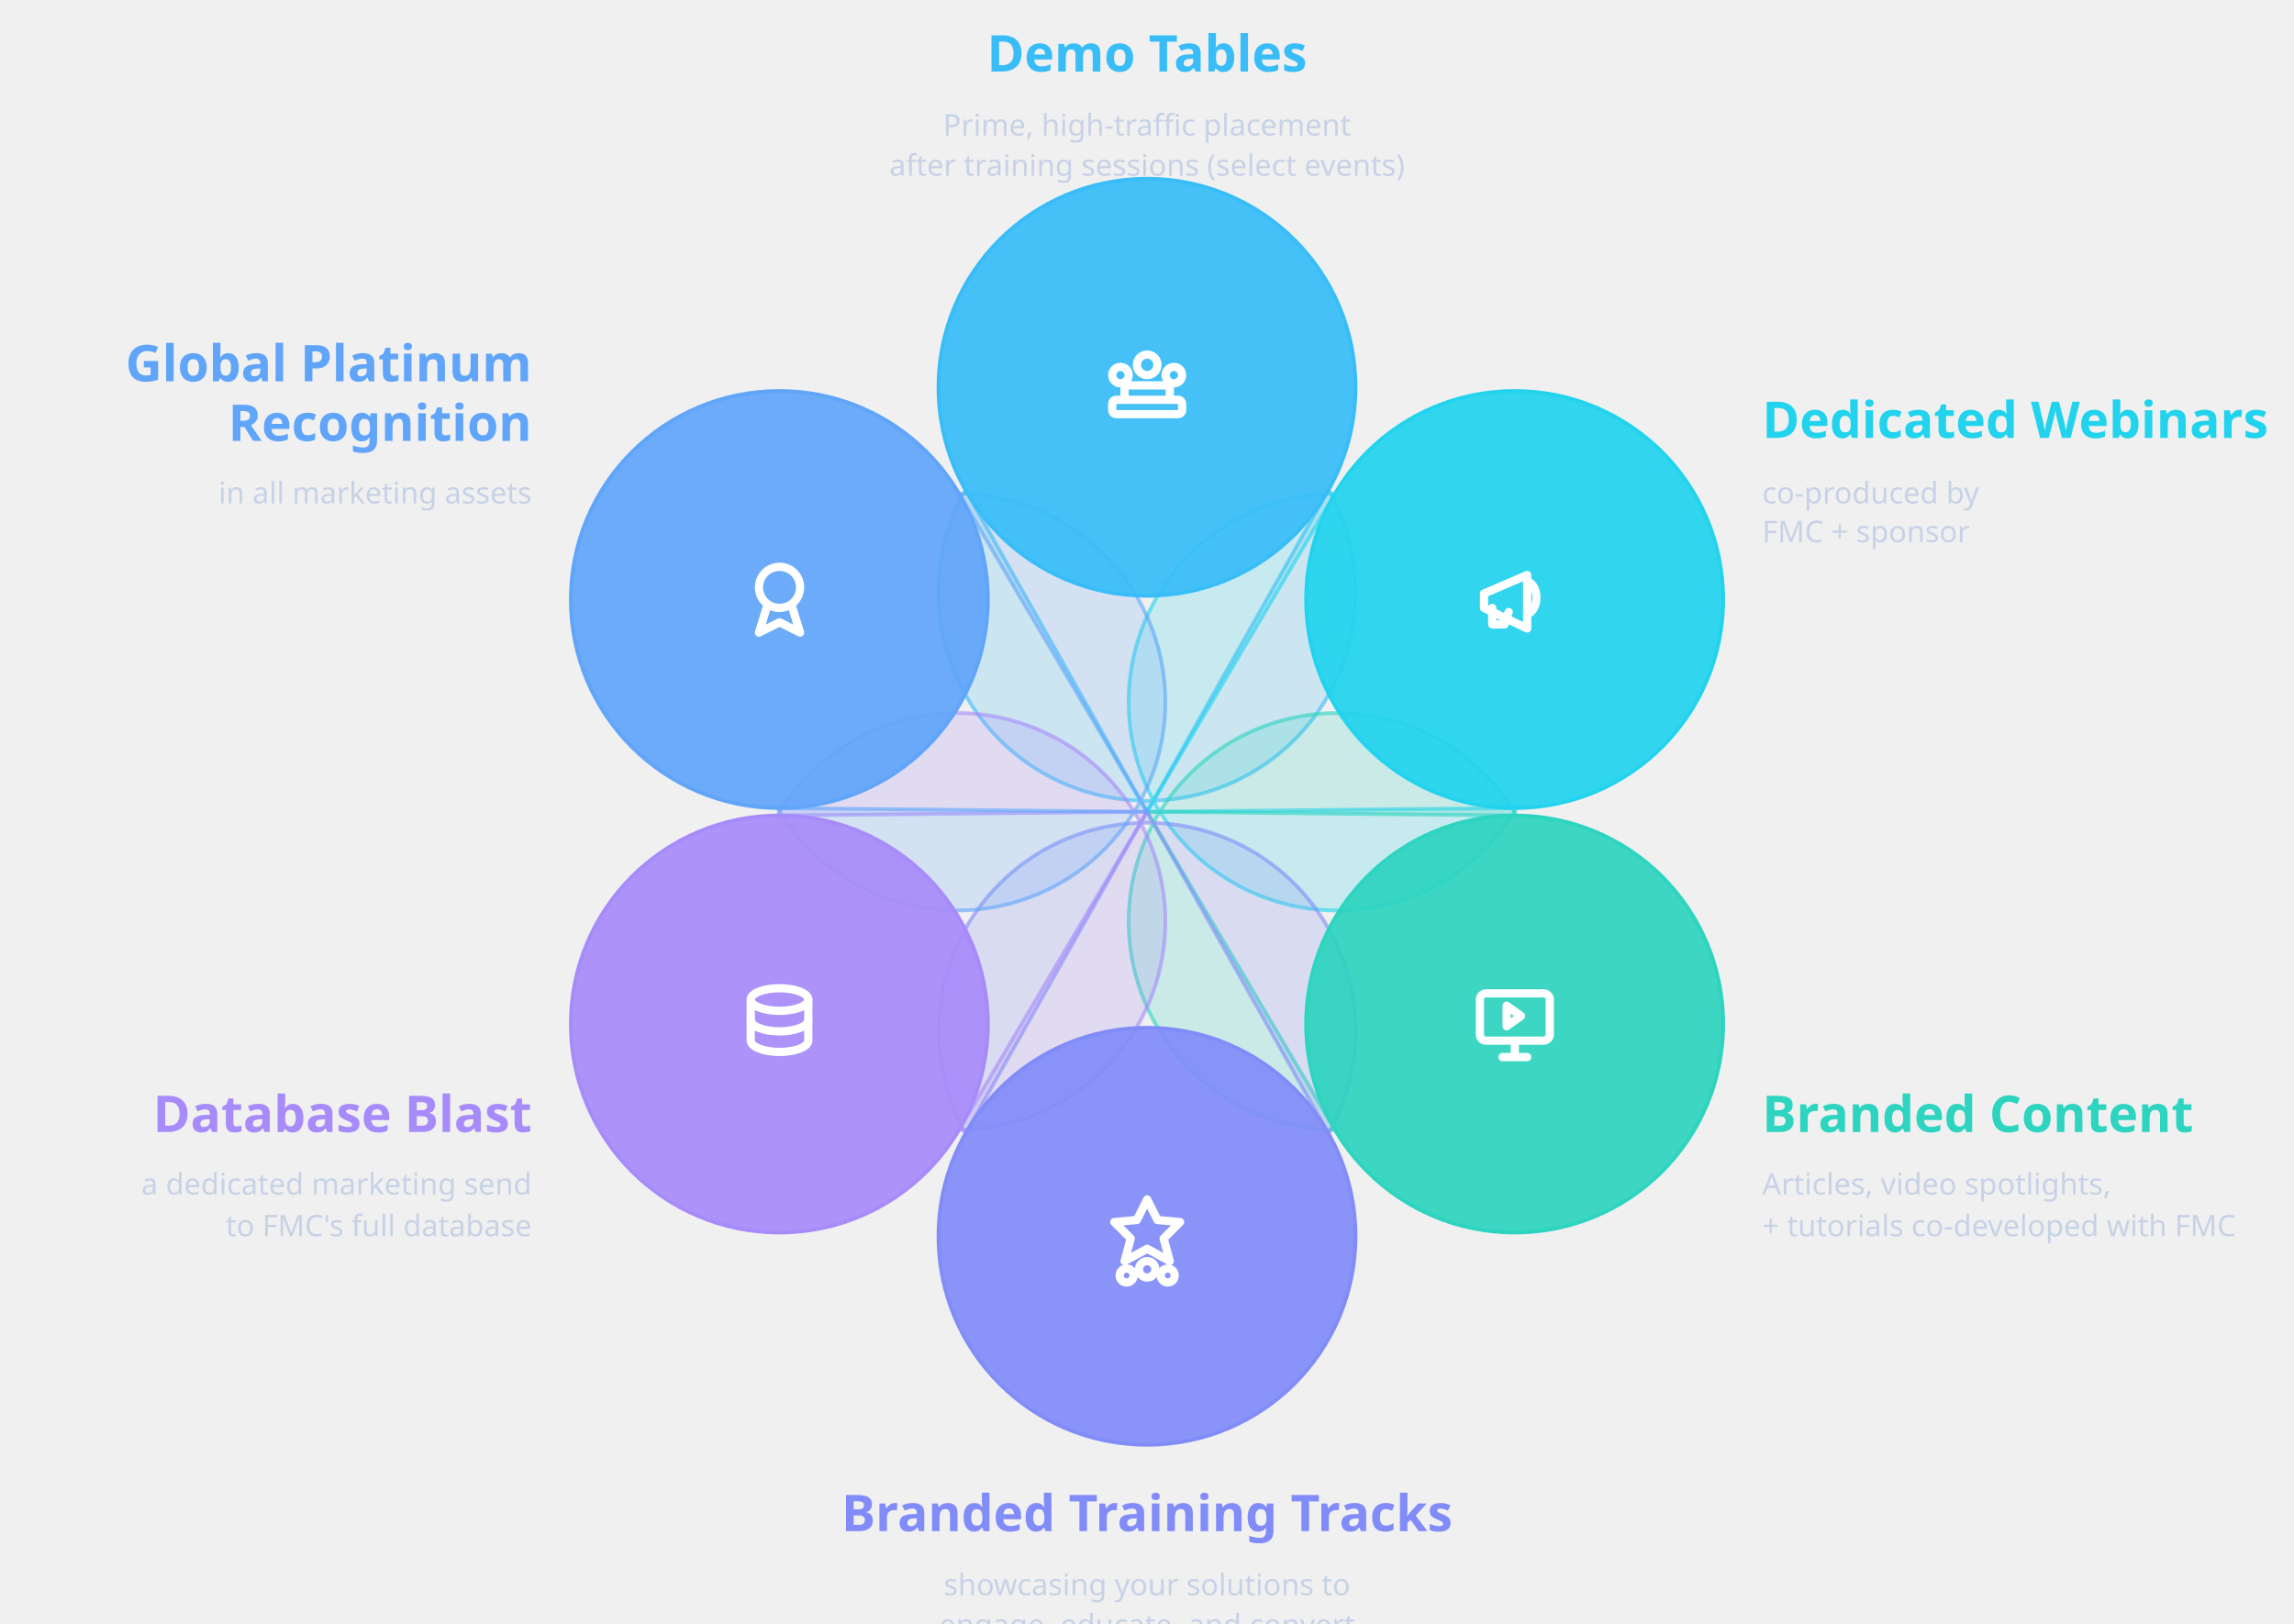
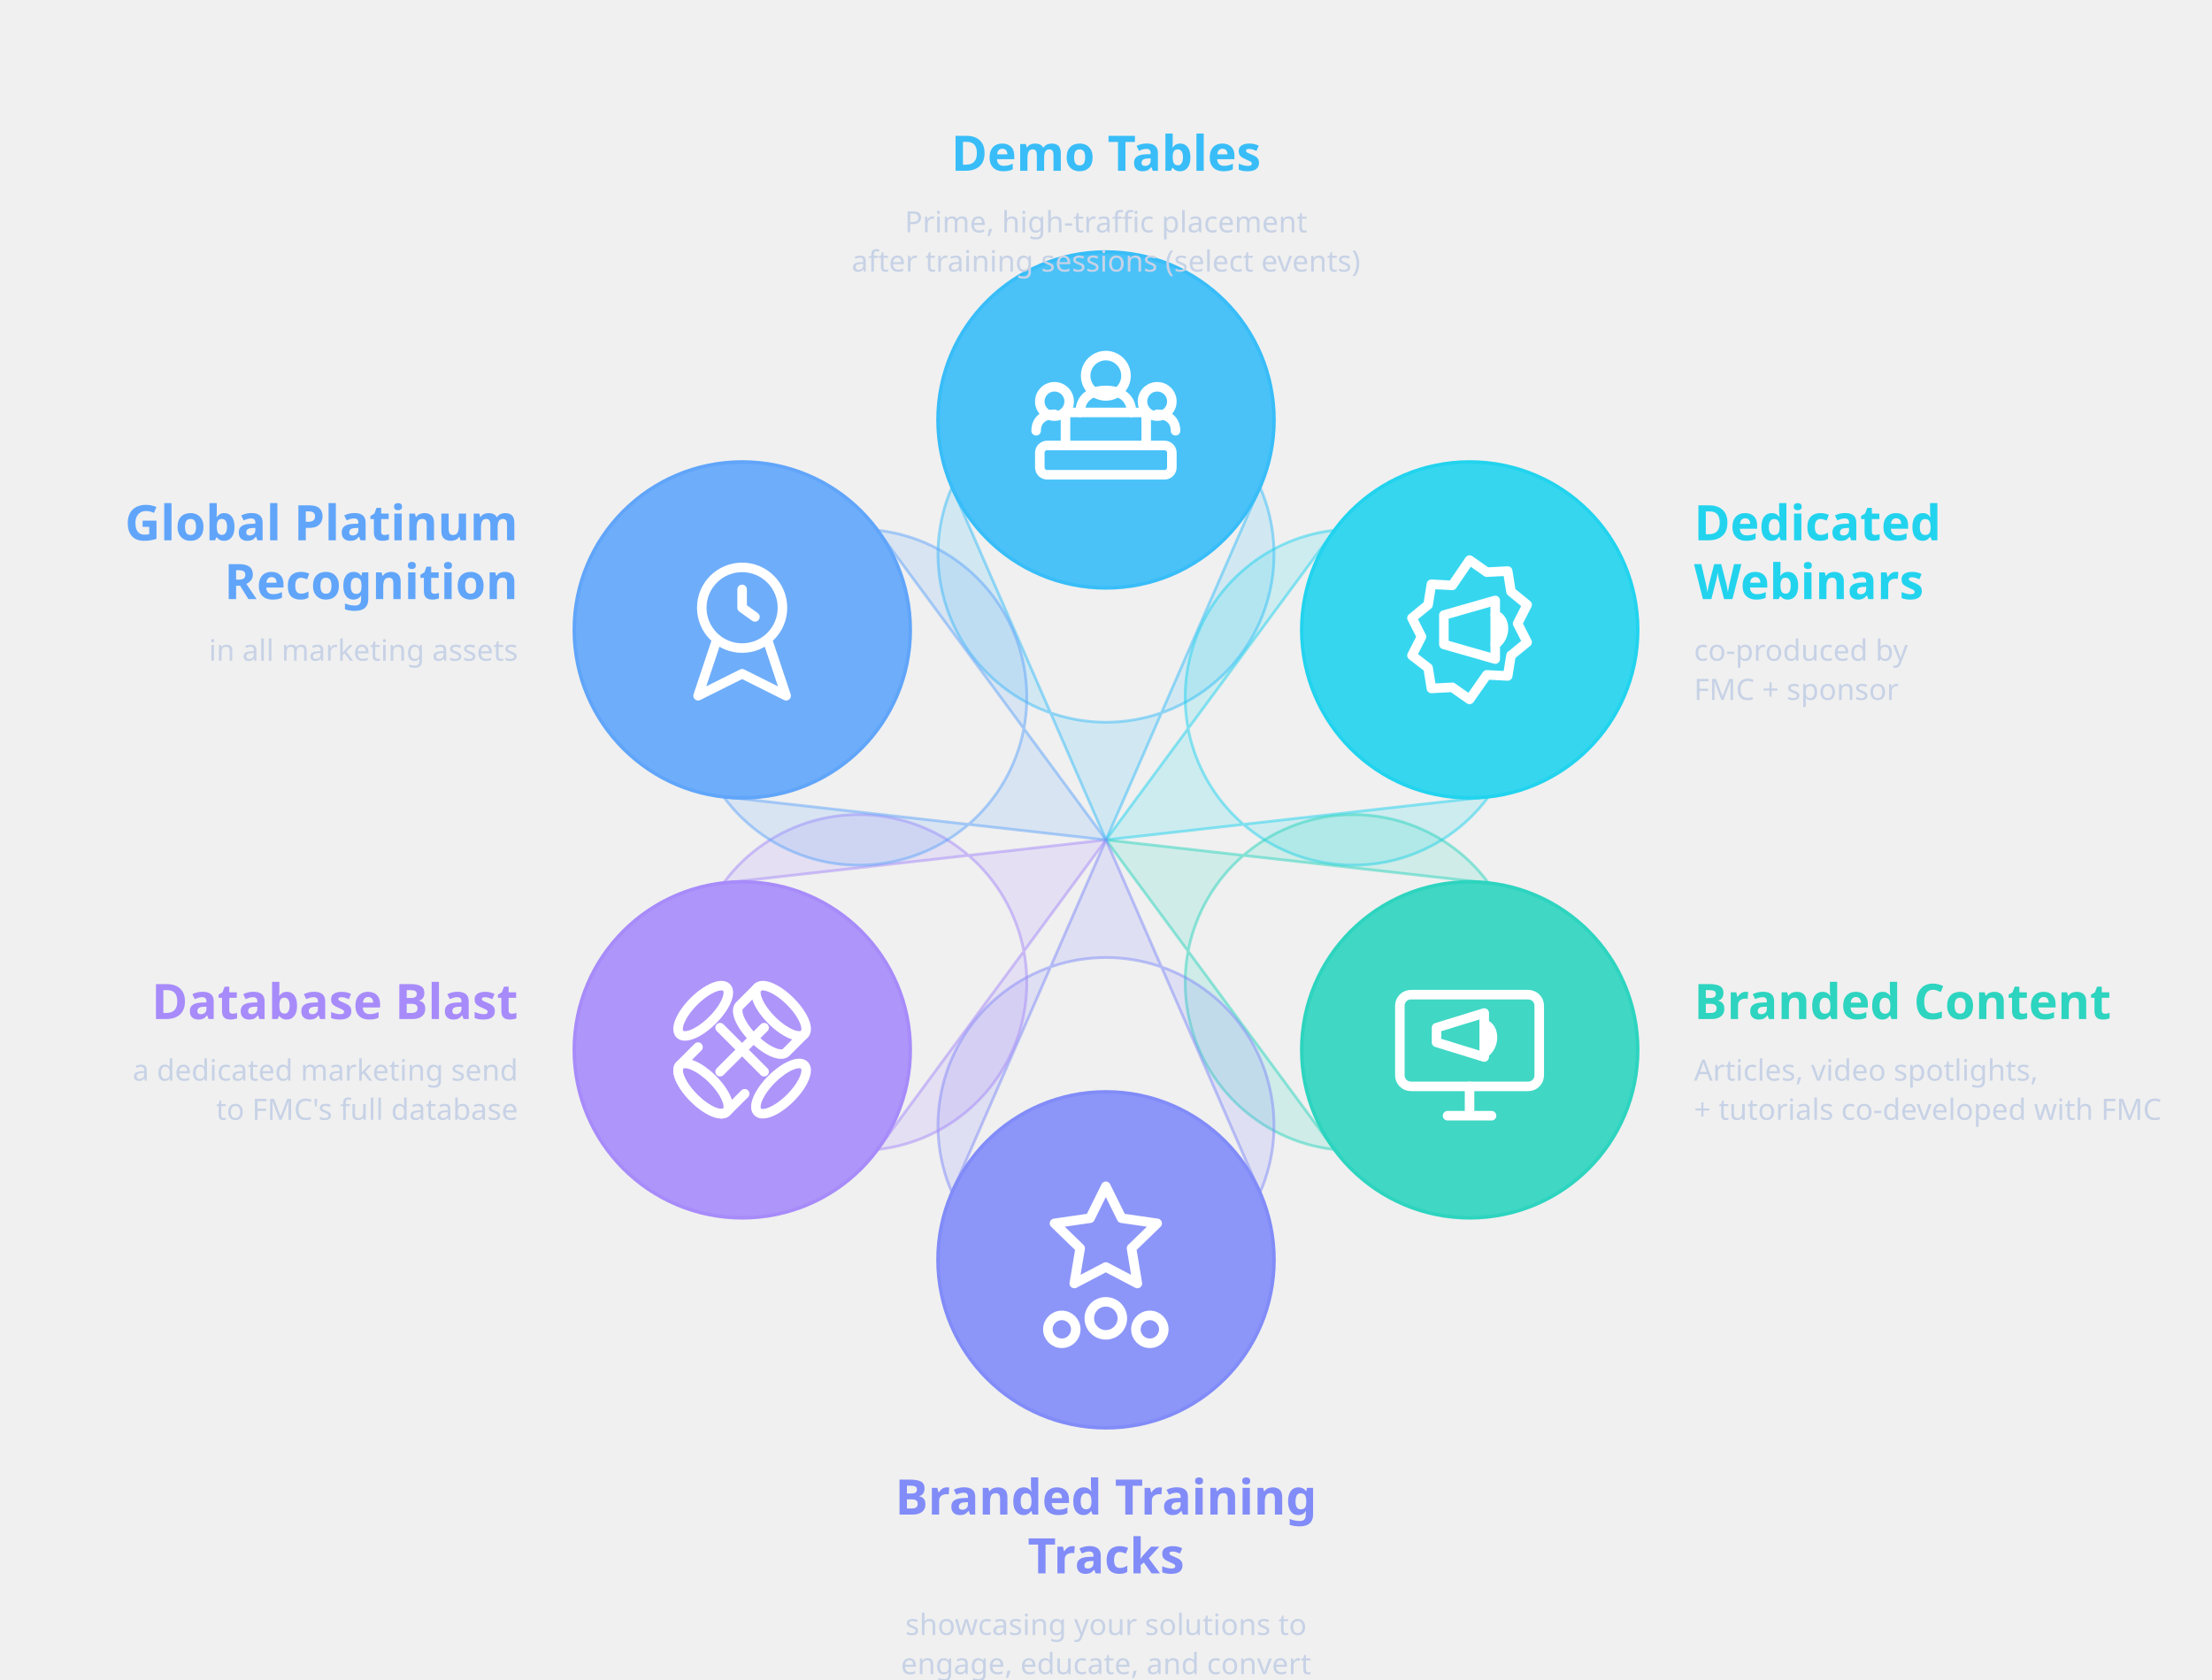
- <svg xmlns="http://www.w3.org/2000/svg" viewBox="0 0 1540 1090" font-family="Poppins,Segoe UI,sans-serif">
-   <path d="M770.0 545.0 L891.9 328.8 A140 140 0 1 1 648.1 328.8 Z" fill="#38bdf8" fill-opacity="0.2" stroke="#38bdf8" stroke-opacity="0.6" stroke-width="2.5" />
-   <path d="M770.0 545.0 L1018.2 542.5 A140 140 0 1 1 896.3 331.3 Z" fill="#22d3ee" fill-opacity="0.2" stroke="#22d3ee" stroke-opacity="0.6" stroke-width="2.5" />
-   <path d="M770.0 545.0 L896.3 758.7 A140 140 0 1 1 1018.2 547.5 Z" fill="#2dd4bf" fill-opacity="0.2" stroke="#2dd4bf" stroke-opacity="0.6" stroke-width="2.5" />
-   <path d="M770.0 545.0 L648.1 761.2 A140 140 0 1 1 891.9 761.2 Z" fill="#818cf8" fill-opacity="0.2" stroke="#818cf8" stroke-opacity="0.6" stroke-width="2.5" />
-   <path d="M770.0 545.0 L521.8 547.5 A140 140 0 1 1 643.7 758.7 Z" fill="#a78bfa" fill-opacity="0.2" stroke="#a78bfa" stroke-opacity="0.6" stroke-width="2.5" />
-   <path d="M770.0 545.0 L643.7 331.3 A140 140 0 1 1 521.8 542.5 Z" fill="#60a5fa" fill-opacity="0.2" stroke="#60a5fa" stroke-opacity="0.6" stroke-width="2.5" />
-   <circle cx="770.0" cy="260.0" r="140" fill="#38bdf8" fill-opacity="0.92" stroke="#38bdf8" stroke-width="2.5" />
-   <g stroke="#fff" stroke-width="4" fill="none" stroke-linecap="round" stroke-linejoin="round" transform="translate(737.0,227.0) scale(1.38)">
-     <rect x="7" y="30" width="34" height="7" rx="2" />
-     <path d="M13 30v-7h22v7" />
-     <circle cx="24" cy="13" r="5" />
-     <circle cx="11" cy="18" r="4" />
-     <circle cx="37" cy="18" r="4" />
+ <svg xmlns="http://www.w3.org/2000/svg" viewBox="0 0 1580 1200" font-family="Poppins,Segoe UI,sans-serif">
+   <path d="M790.0 600.0 L900.0 348.0 A120 120 0 1 1 680.0 348.0 Z" fill="#38bdf8" fill-opacity="0.17" stroke="#38bdf8" stroke-opacity="0.5" stroke-width="2" />
+   <path d="M790.0 600.0 L1063.2 569.2 A120 120 0 1 1 953.2 378.8 Z" fill="#22d3ee" fill-opacity="0.17" stroke="#22d3ee" stroke-opacity="0.5" stroke-width="2" />
+   <path d="M790.0 600.0 L953.2 821.2 A120 120 0 1 1 1063.2 630.8 Z" fill="#2dd4bf" fill-opacity="0.17" stroke="#2dd4bf" stroke-opacity="0.5" stroke-width="2" />
+   <path d="M790.0 600.0 L680.0 852.0 A120 120 0 1 1 900.0 852.0 Z" fill="#818cf8" fill-opacity="0.17" stroke="#818cf8" stroke-opacity="0.5" stroke-width="2" />
+   <path d="M790.0 600.0 L516.8 630.8 A120 120 0 1 1 626.8 821.2 Z" fill="#a78bfa" fill-opacity="0.17" stroke="#a78bfa" stroke-opacity="0.5" stroke-width="2" />
+   <path d="M790.0 600.0 L626.8 378.8 A120 120 0 1 1 516.8 569.2 Z" fill="#60a5fa" fill-opacity="0.17" stroke="#60a5fa" stroke-opacity="0.5" stroke-width="2" />
+   <circle cx="790.0" cy="300.0" r="120" fill="#38bdf8" fill-opacity="0.9" stroke="#38bdf8" stroke-width="2.5" />
+   <g stroke="#fff" stroke-width="2.6" fill="none" stroke-linecap="round" stroke-linejoin="round" transform="translate(727.0,237.0) scale(2.62)">
+     <rect x="6" y="31" width="36" height="8" rx="2" />
+     <path d="M13 31v-9h22v9" />
+     <circle cx="24" cy="12" r="5.5" />
+     <path d="M17 22c0-4 3-6 7-6s7 2 7 6" />
+     <circle cx="10" cy="19" r="4" />
+     <path d="M5 27c0-3 2.2-4.5 5-4.5" />
+     <circle cx="38" cy="19" r="4" />
+     <path d="M43 27c0-3-2.2-4.5-5-4.5" />
  </g>
-   <circle cx="1016.8" cy="402.5" r="140" fill="#22d3ee" fill-opacity="0.92" stroke="#22d3ee" stroke-width="2.5" />
-   <g stroke="#fff" stroke-width="4" fill="none" stroke-linecap="round" stroke-linejoin="round" transform="translate(983.8172,369.5) scale(1.38)">
-     <path d="M9 21l21-9v26L9 28z" />
-     <path d="M30 15c6 2 6 14 0 16" />
-     <path d="M13 28v8h6l2-6" />
+   <circle cx="1049.8" cy="450.0" r="120" fill="#22d3ee" fill-opacity="0.9" stroke="#22d3ee" stroke-width="2.5" />
+   <g stroke="#fff" stroke-width="2.6" fill="none" stroke-linecap="round" stroke-linejoin="round" transform="translate(986.8,387.0) scale(2.62)">
+     <path d="M24 5l4.7 3.3 5.7-.3.9 5.6 4.4 3.6-2.6 5.1 2.6 5.1-4.4 3.6-.9 5.6-5.7-.3L24 43l-4.7-3.3-5.7.3-.9-5.6L8.3 31l2.6-5.1L8.3 20.8l4.4-3.6.9-5.6 5.7.3z" />
+     <path d="M17 20l14-4v16l-14-4z" />
+     <path d="M31 20c3 1 3 6 0 8" />
  </g>
-   <circle cx="1016.8" cy="687.5" r="140" fill="#2dd4bf" fill-opacity="0.92" stroke="#2dd4bf" stroke-width="2.5" />
-   <g stroke="#fff" stroke-width="4" fill="none" stroke-linecap="round" stroke-linejoin="round" transform="translate(983.8172,654.5) scale(1.38)">
-     <rect x="7" y="9" width="34" height="23" rx="3" />
-     <path d="M18 40h12M24 32v8" />
-     <path d="M20 15l7 5-7 5z" />
+   <circle cx="1049.8" cy="750.0" r="120" fill="#2dd4bf" fill-opacity="0.9" stroke="#2dd4bf" stroke-width="2.5" />
+   <g stroke="#fff" stroke-width="2.6" fill="none" stroke-linecap="round" stroke-linejoin="round" transform="translate(986.8,687.0) scale(2.62)">
+     <rect x="5" y="9" width="38" height="25" rx="3" />
+     <path d="M18 42h12M24 34v8" />
+     <path d="M15 18l13-4v12l-13-4z" />
+     <path d="M28 17c3 1 3 6 0 8" />
  </g>
-   <circle cx="770.0" cy="830.0" r="140" fill="#818cf8" fill-opacity="0.92" stroke="#818cf8" stroke-width="2.5" />
-   <g stroke="#fff" stroke-width="4" fill="none" stroke-linecap="round" stroke-linejoin="round" transform="translate(737.0,797.0) scale(1.38)">
-     <path d="M24 6l5 10 11 1-8 8 3 11-11-6-11 6 3-11-8-8 11-1z" />
-     <circle cx="24" cy="40" r="4" />
-     <circle cx="14" cy="43" r="3.4" />
-     <circle cx="34" cy="43" r="3.4" />
+   <circle cx="790.0" cy="900.0" r="120" fill="#818cf8" fill-opacity="0.9" stroke="#818cf8" stroke-width="2.5" />
+   <g stroke="#fff" stroke-width="2.6" fill="none" stroke-linecap="round" stroke-linejoin="round" transform="translate(727.0,837.0) scale(2.62)">
+     <path d="M24 4l4.3 8.7 9.7 1.4-7 6.8 1.6 9.6-8.6-4.5-8.6 4.5 1.6-9.6-7-6.8 9.7-1.4z" />
+     <circle cx="24" cy="40" r="4.5" />
+     <circle cx="12" cy="43" r="3.8" />
+     <circle cx="36" cy="43" r="3.8" />
  </g>
-   <circle cx="523.2" cy="687.5" r="140" fill="#a78bfa" fill-opacity="0.92" stroke="#a78bfa" stroke-width="2.5" />
-   <g stroke="#fff" stroke-width="4" fill="none" stroke-linecap="round" stroke-linejoin="round" transform="translate(490.1828,654.5) scale(1.38)">
-     <ellipse cx="24" cy="12" rx="14" ry="5.5" />
-     <path d="M10 12v10c0 3 6.3 5.5 14 5.5s14-2.5 14-5.5V12" />
-     <path d="M10 22v10c0 3 6.3 5.5 14 5.5s14-2.5 14-5.5V22" />
+   <circle cx="530.2" cy="750.0" r="120" fill="#a78bfa" fill-opacity="0.9" stroke="#a78bfa" stroke-width="2.5" />
+   <g stroke="#fff" stroke-width="2.6" fill="none" stroke-linecap="round" stroke-linejoin="round" transform="translate(467.2,687.0) scale(2.62)">
+     <g transform="rotate(45 24 24)">
+       <ellipse cx="24" cy="9" rx="9" ry="3.6" />
+       <path d="M15 9v7c0 2 4 3.6 9 3.6s9-1.6 9-3.6V9" />
+       <ellipse cx="24" cy="39" rx="9" ry="3.6" />
+       <path d="M15 32v7c0 2 4 3.6 9 3.6s9-1.6 9-3.6v-7" />
+       <ellipse cx="9" cy="24" rx="3.6" ry="9" />
+       <ellipse cx="39" cy="24" rx="3.6" ry="9" />
+     </g>
+     <path d="M18 18l12 12M30 18L18 30" />
  </g>
-   <circle cx="523.2" cy="402.5" r="140" fill="#60a5fa" fill-opacity="0.92" stroke="#60a5fa" stroke-width="2.5" />
-   <g stroke="#fff" stroke-width="4" fill="none" stroke-linecap="round" stroke-linejoin="round" transform="translate(490.1828,369.5) scale(1.38)">
-     <circle cx="24" cy="18" r="10" />
-     <path d="M18 27l-4 13 10-5 10 5-4-13" />
+   <circle cx="530.2" cy="450.0" r="120" fill="#60a5fa" fill-opacity="0.9" stroke="#60a5fa" stroke-width="2.5" />
+   <g stroke="#fff" stroke-width="2.6" fill="none" stroke-linecap="round" stroke-linejoin="round" transform="translate(467.2,387.0) scale(2.62)">
+     <circle cx="24" cy="18" r="11" />
+     <path d="M17 27l-5 15 12-6 12 6-5-15" />
+     <path d="M24 13v5l3.5 2.5" />
  </g>
-   <text x="770" y="48" fill="#38bdf8" font-size="34" font-weight="800" text-anchor="middle">Demo Tables</text>
-   <text x="770" y="91" fill="#c7d2e6" font-size="20" font-weight="500" text-anchor="middle">Prime, high-traffic placement</text>
-   <text x="770" y="118" fill="#c7d2e6" font-size="20" font-weight="500" text-anchor="middle">after training sessions (select events)</text>
-   <text x="1183" y="294" fill="#22d3ee" font-size="34" font-weight="800" text-anchor="start">Dedicated Webinars</text>
-   <text x="1183" y="338" fill="#c7d2e6" font-size="20" font-weight="500" text-anchor="start">co-produced by</text>
-   <text x="1183" y="364" fill="#c7d2e6" font-size="20" font-weight="500" text-anchor="start">FMC + sponsor</text>
-   <text x="1183" y="760" fill="#2dd4bf" font-size="34" font-weight="800" text-anchor="start">Branded Content</text>
-   <text x="1183" y="802" fill="#c7d2e6" font-size="20" font-weight="500" text-anchor="start">Articles, video spotlights,</text>
-   <text x="1183" y="830" fill="#c7d2e6" font-size="20" font-weight="500" text-anchor="start">+ tutorials co-developed with FMC</text>
-   <text x="770" y="1028" fill="#818cf8" font-size="34" font-weight="800" text-anchor="middle">Branded Training Tracks</text>
-   <text x="770" y="1071" fill="#c7d2e6" font-size="20" font-weight="500" text-anchor="middle">showcasing your solutions to</text>
-   <text x="770" y="1098" fill="#c7d2e6" font-size="20" font-weight="500" text-anchor="middle">engage, educate, and convert</text>
-   <text x="357" y="760" fill="#a78bfa" font-size="34" font-weight="800" text-anchor="end">Database Blast</text>
-   <text x="357" y="802" fill="#c7d2e6" font-size="20" font-weight="500" text-anchor="end">a dedicated marketing send</text>
-   <text x="357" y="830" fill="#c7d2e6" font-size="20" font-weight="500" text-anchor="end">to FMC's full database</text>
-   <text x="357" y="256" fill="#60a5fa" font-size="34" font-weight="800" text-anchor="end">Global Platinum</text>
-   <text x="357" y="296" fill="#60a5fa" font-size="34" font-weight="800" text-anchor="end">Recognition</text>
-   <text x="357" y="338" fill="#c7d2e6" font-size="20" font-weight="500" text-anchor="end">in all marketing assets</text>
+   <text x="790" y="122" fill="#38bdf8" font-size="35" font-weight="800" text-anchor="middle">Demo Tables</text>
+   <text x="790" y="166" fill="#c7d2e6" font-size="21" font-weight="500" text-anchor="middle">Prime, high-traffic placement</text>
+   <text x="790" y="194" fill="#c7d2e6" font-size="21" font-weight="500" text-anchor="middle">after training sessions (select events)</text>
+   <text x="1210" y="386" fill="#22d3ee" font-size="35" font-weight="800" text-anchor="start">Dedicated</text>
+   <text x="1210" y="428" fill="#22d3ee" font-size="35" font-weight="800" text-anchor="start">Webinars</text>
+   <text x="1210" y="472" fill="#c7d2e6" font-size="21" font-weight="500" text-anchor="start">co-produced by</text>
+   <text x="1210" y="500" fill="#c7d2e6" font-size="21" font-weight="500" text-anchor="start">FMC + sponsor</text>
+   <text x="1210" y="728" fill="#2dd4bf" font-size="35" font-weight="800" text-anchor="start">Branded Content</text>
+   <text x="1210" y="772" fill="#c7d2e6" font-size="21" font-weight="500" text-anchor="start">Articles, video spotlights,</text>
+   <text x="1210" y="800" fill="#c7d2e6" font-size="21" font-weight="500" text-anchor="start">+ tutorials co-developed with FMC</text>
+   <text x="790" y="1082" fill="#818cf8" font-size="35" font-weight="800" text-anchor="middle">Branded Training</text>
+   <text x="790" y="1124" fill="#818cf8" font-size="35" font-weight="800" text-anchor="middle">Tracks</text>
+   <text x="790" y="1168" fill="#c7d2e6" font-size="21" font-weight="500" text-anchor="middle">showcasing your solutions to</text>
+   <text x="790" y="1196" fill="#c7d2e6" font-size="21" font-weight="500" text-anchor="middle">engage, educate, and convert</text>
+   <text x="370" y="728" fill="#a78bfa" font-size="35" font-weight="800" text-anchor="end">Database Blast</text>
+   <text x="370" y="772" fill="#c7d2e6" font-size="21" font-weight="500" text-anchor="end">a dedicated marketing send</text>
+   <text x="370" y="800" fill="#c7d2e6" font-size="21" font-weight="500" text-anchor="end">to FMC's full database</text>
+   <text x="370" y="386" fill="#60a5fa" font-size="35" font-weight="800" text-anchor="end">Global Platinum</text>
+   <text x="370" y="428" fill="#60a5fa" font-size="35" font-weight="800" text-anchor="end">Recognition</text>
+   <text x="370" y="472" fill="#c7d2e6" font-size="21" font-weight="500" text-anchor="end">in all marketing assets</text>
</svg>
